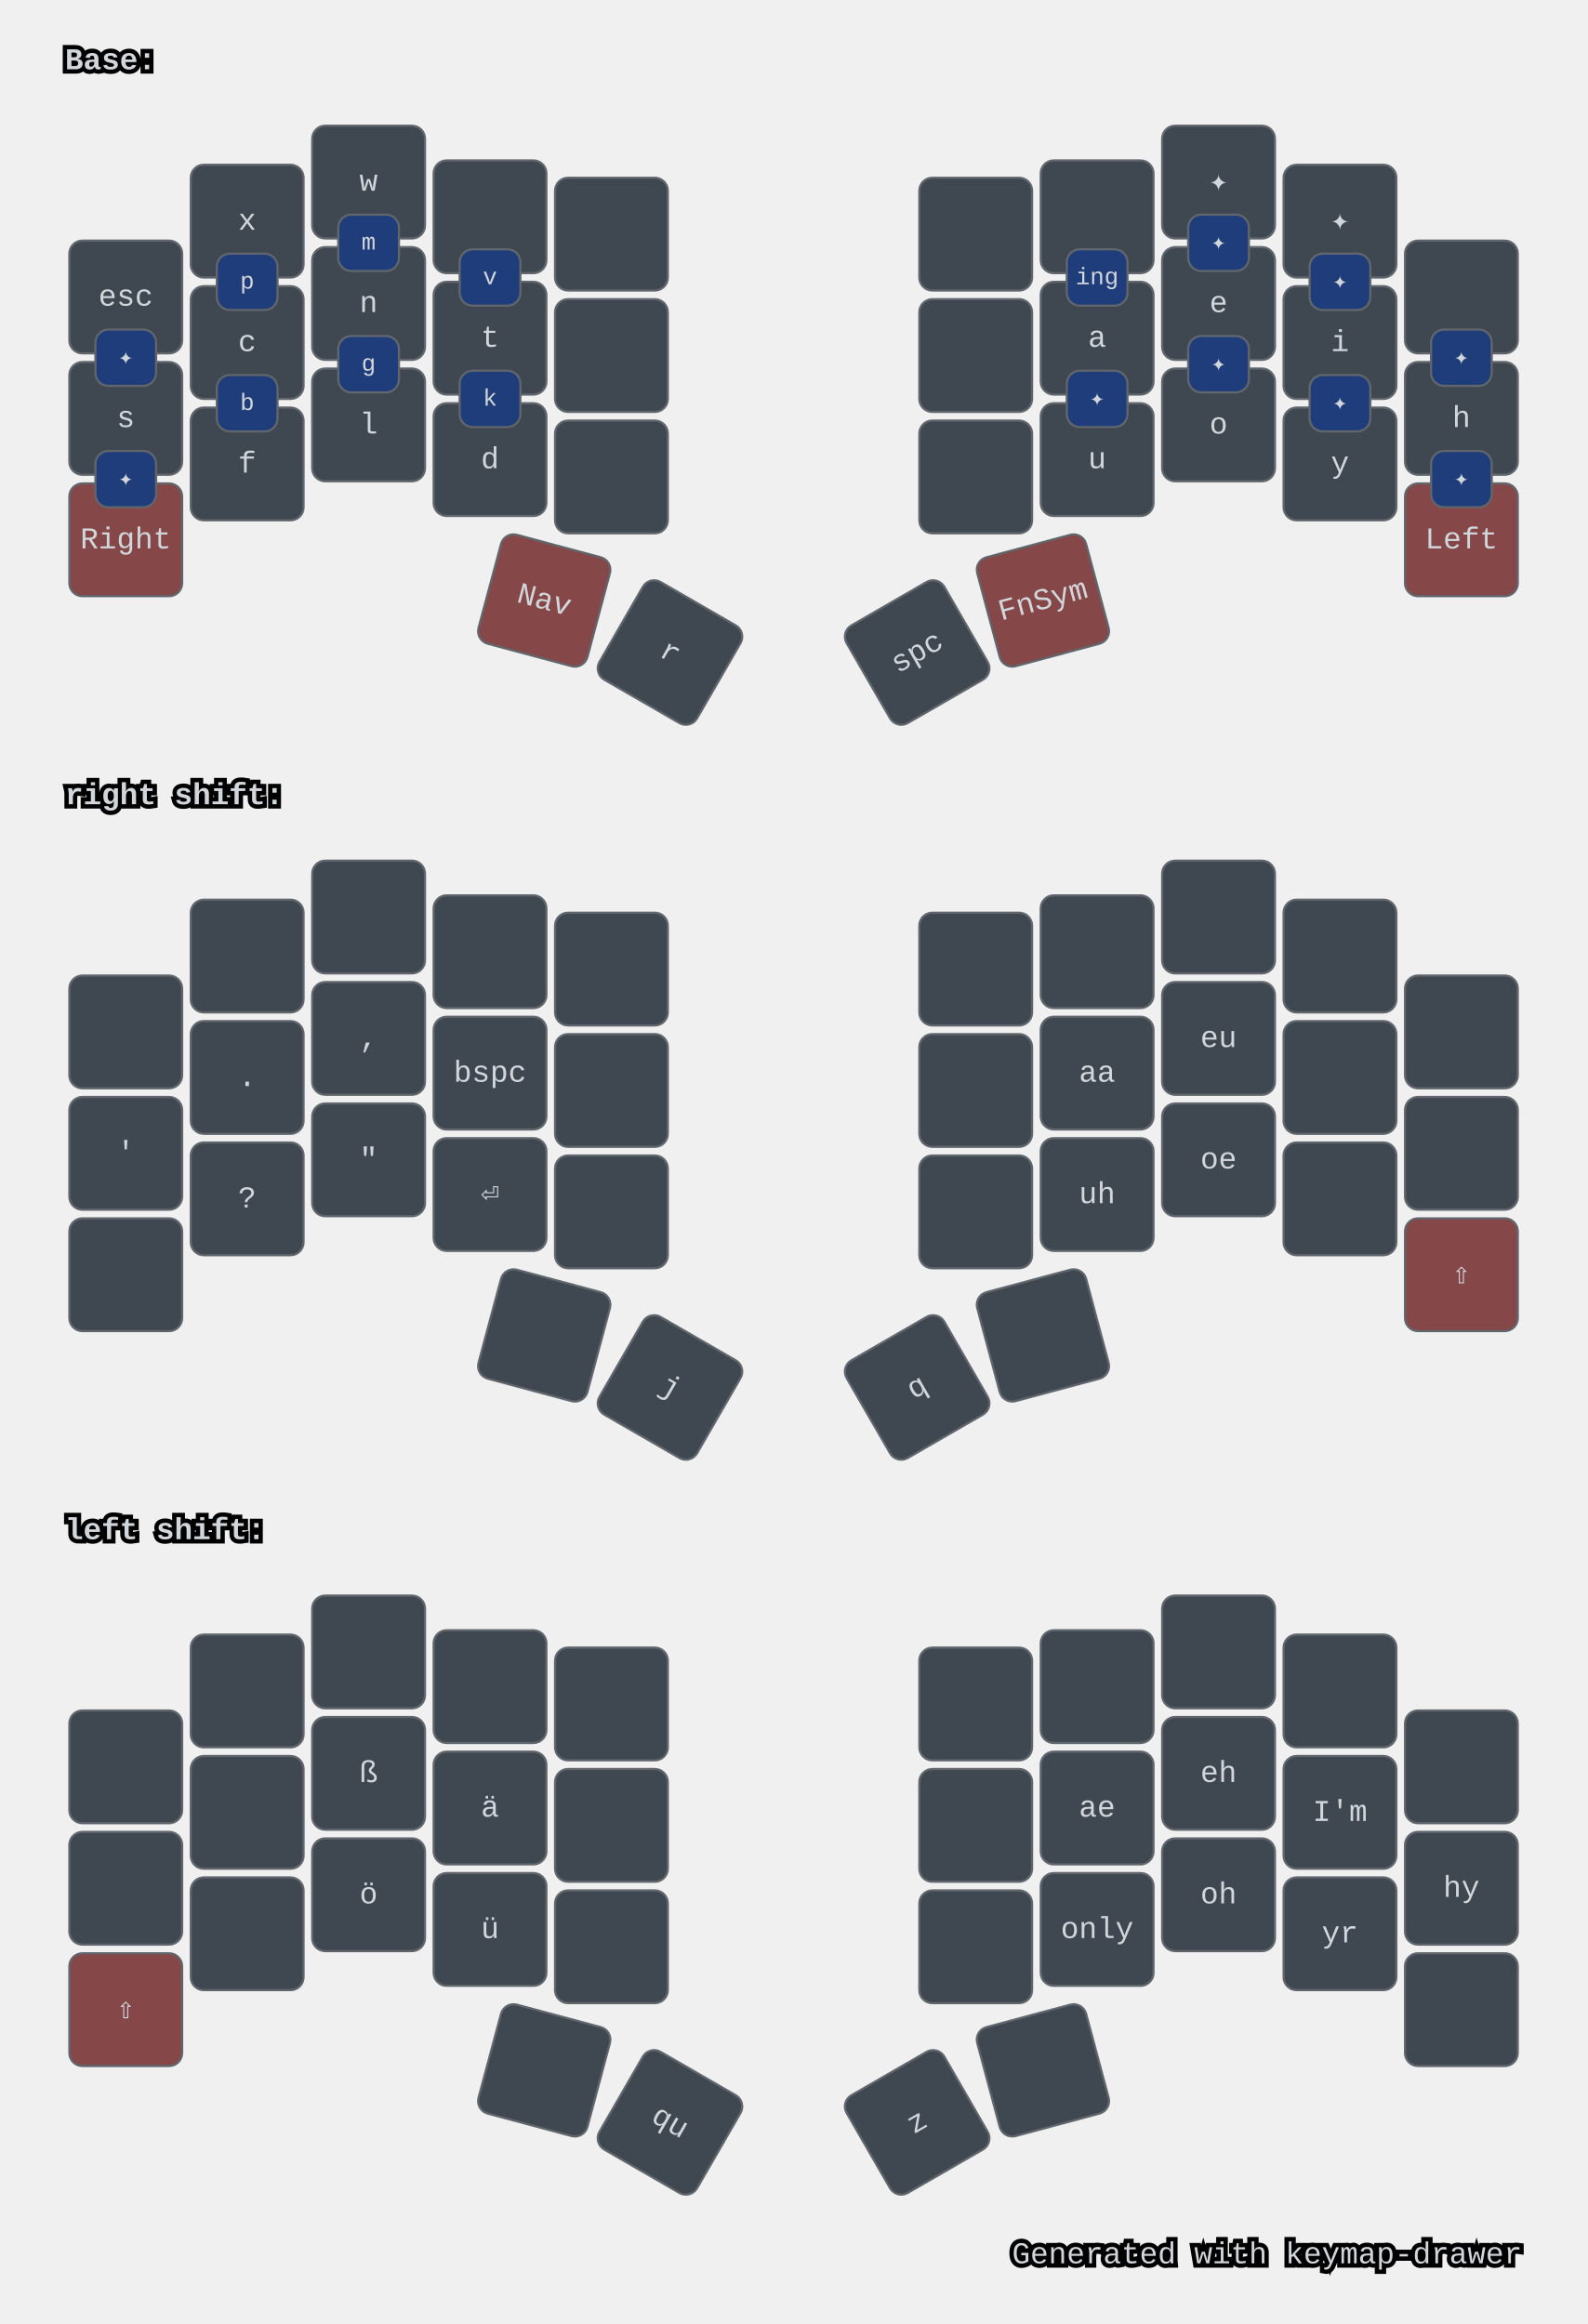
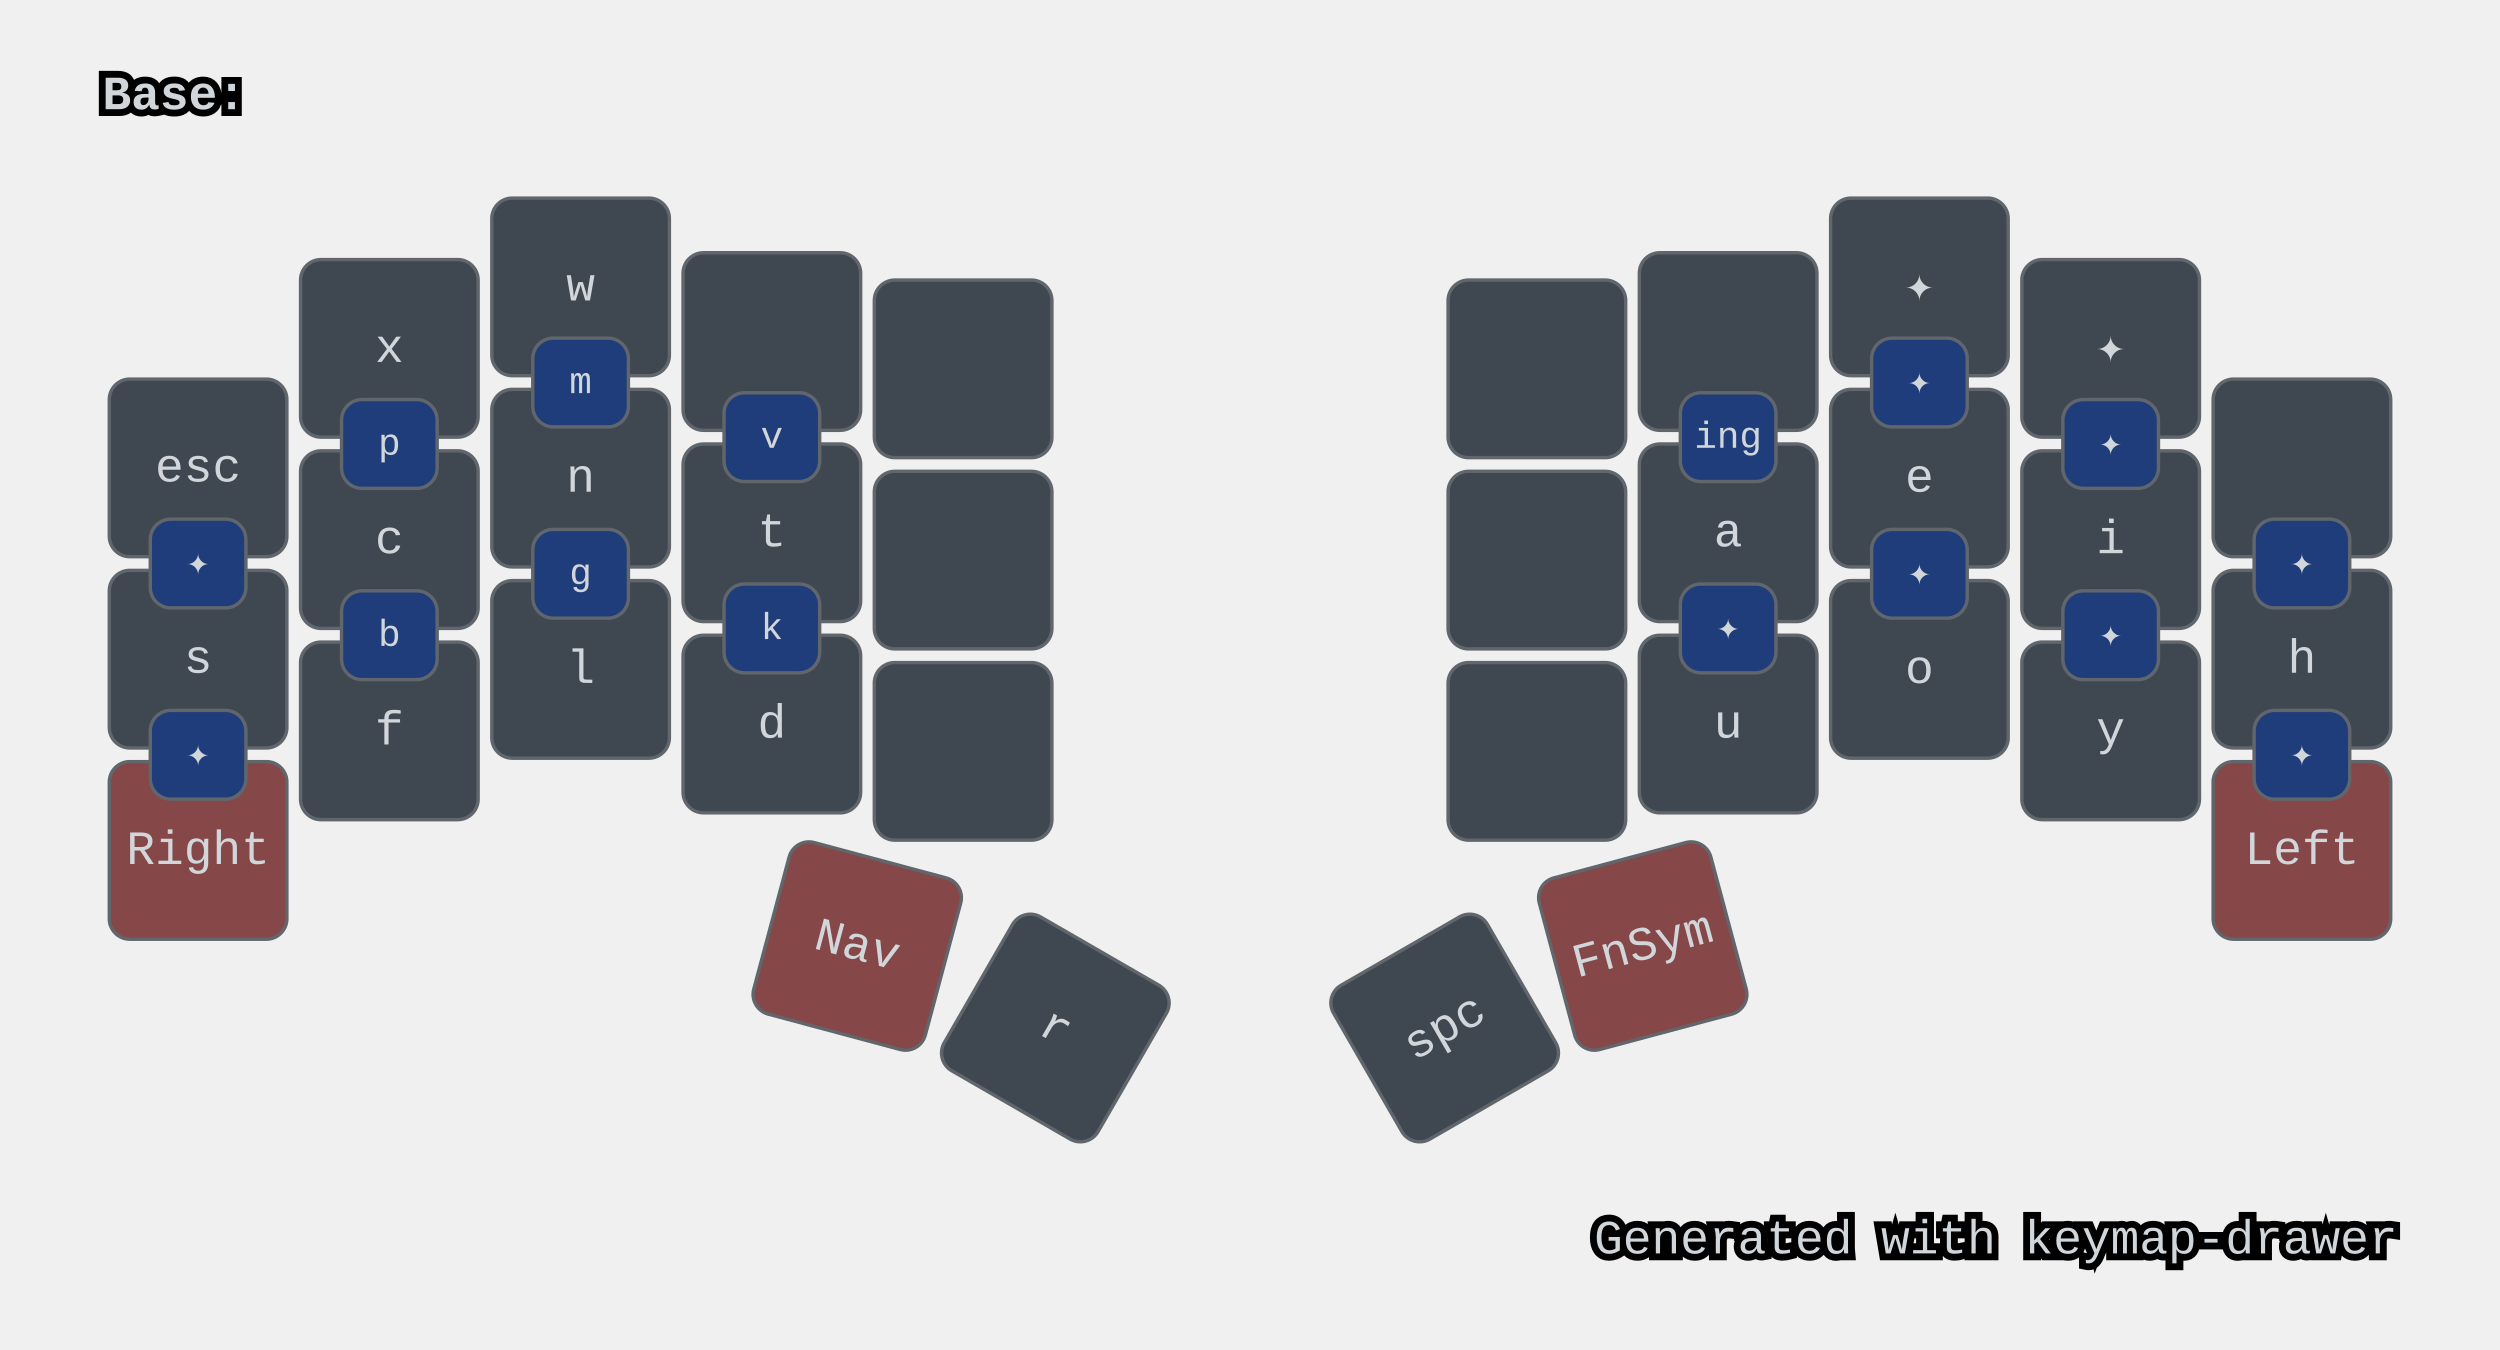
- <svg xmlns="http://www.w3.org/2000/svg" width="732" height="1072" viewBox="0 0 732 1072" class="keymap">
+ <svg xmlns="http://www.w3.org/2000/svg" width="732" height="395" viewBox="0 0 732 395" class="keymap">
  <style>/* inherit to force styles through use tags */
svg path {
    fill: inherit;
}

/* font and background color specifications */
svg.keymap {
    font-family: SFMono-Regular,Consolas,Liberation Mono,Menlo,monospace;
    font-size: 14px;
    font-kerning: normal;
    text-rendering: optimizeLegibility;
    fill: #24292e;
}

/* default key styling */
rect.key {
    fill: #f6f8fa;
}

rect.key, rect.combo {
    stroke: #c9cccf;
    stroke-width: 1;
}

/* default key side styling, only used is draw_key_sides is set */
rect.side {
    filter: brightness(90%);
}

/* color accent for combo boxes */
rect.combo, rect.combo-separate {
    fill: #cdf;
}

/* color accent for held keys */
rect.held, rect.combo.held {
    fill: #fdd;
}

/* color accent for ghost (optional) keys */
rect.ghost, rect.combo.ghost {
    stroke-dasharray: 4, 4;
    stroke-width: 2;
}

text {
    text-anchor: middle;
    dominant-baseline: middle;
}

/* styling for layer labels */
text.label {
    font-weight: bold;
    text-anchor: start;
    stroke: white;
    stroke-width: 4;
    paint-order: stroke;
}

/* styling for optional footer */
text.footer {
    text-anchor: end;
    dominant-baseline: auto;
    stroke: white;
    stroke-width: 4;
    paint-order: stroke;
}

/* styling for combo tap, and key non-tap label text */
text.combo, text.hold, text.shifted, text.left, text.right, text.tl, text.tr, text.bl, text.br {
    font-size: 11px;
}

text.hold, text.bl, text.br {
    text-anchor: middle;
    dominant-baseline: auto;
}

text.shifted, text.tl, text.tr {
    text-anchor: middle;
    dominant-baseline: hanging;
}

text.left, text.tl, text.bl {
    text-anchor: start;
}

text.right, text.tr, text.br {
    text-anchor: end;
}

text.layer-activator {
    text-decoration: underline;
}

/* styling for hold/shifted label text in combo box */
text.combo.hold, text.combo.shifted, text.combo.left, text.combo.right {
    font-size: 8px;
}

/* lighter symbol for transparent keys */
text.trans {
    fill: #7b7e81;
}

/* styling for combo dendrons */
path.combo {
    stroke-width: 1;
    stroke: gray;
    fill: none;
}

/* Start Tabler Icons Cleanup */
/* cannot use height/width with glyphs */
.icon-tabler &gt; path {
    fill: inherit;
    stroke: inherit;
    stroke-width: 2;
}
/* hide tabler's default box */
.icon-tabler &gt; path[stroke="none"][fill="none"] {
    visibility: hidden;
}
/* End Tabler Icons Cleanup */

svg.keymap { fill: #d1d6db; }
rect.key { fill: #3f4750; }
rect.key, rect.combo { stroke: #60666c; }
rect.combo, rect.combo-separate { fill: #1f3d7a; }
rect.held, rect.combo.held { fill: #854747; }
text.label, text.footer { stroke: black; }
text.trans { fill: #7e8184; }
path.combo { stroke: #7f7f7f; }
</style>
  <g transform="translate(30, 0)" class="layer-Base">
    <text x="0" y="28" class="label" id="Base">Base:</text>
    <g transform="translate(0, 56)">
      <g transform="translate(28, 81)" class="key keypos-0">
        <rect rx="6" ry="6" x="-26" y="-26" width="52" height="52" class="key" />
        <text x="0" y="0" class="key tap">esc</text>
      </g>
      <g transform="translate(84, 46)" class="key keypos-1">
        <rect rx="6" ry="6" x="-26" y="-26" width="52" height="52" class="key" />
        <text x="0" y="0" class="key tap">x</text>
      </g>
      <g transform="translate(140, 28)" class="key keypos-2">
        <rect rx="6" ry="6" x="-26" y="-26" width="52" height="52" class="key" />
        <text x="0" y="0" class="key tap">w</text>
      </g>
      <g transform="translate(196, 44)" class="key keypos-3">
        <rect rx="6" ry="6" x="-26" y="-26" width="52" height="52" class="key" />
      </g>
      <g transform="translate(252, 52)" class="key keypos-4">
        <rect rx="6" ry="6" x="-26" y="-26" width="52" height="52" class="key" />
      </g>
      <g transform="translate(420, 52)" class="key keypos-5">
        <rect rx="6" ry="6" x="-26" y="-26" width="52" height="52" class="key" />
      </g>
      <g transform="translate(476, 44)" class="key keypos-6">
        <rect rx="6" ry="6" x="-26" y="-26" width="52" height="52" class="key" />
      </g>
      <g transform="translate(532, 28)" class="key keypos-7">
        <rect rx="6" ry="6" x="-26" y="-26" width="52" height="52" class="key" />
        <text x="0" y="0" class="key tap">✦</text>
      </g>
      <g transform="translate(588, 46)" class="key keypos-8">
        <rect rx="6" ry="6" x="-26" y="-26" width="52" height="52" class="key" />
        <text x="0" y="0" class="key tap">✦</text>
      </g>
      <g transform="translate(644, 81)" class="key keypos-9">
        <rect rx="6" ry="6" x="-26" y="-26" width="52" height="52" class="key" />
      </g>
      <g transform="translate(28, 137)" class="key keypos-10">
        <rect rx="6" ry="6" x="-26" y="-26" width="52" height="52" class="key" />
        <text x="0" y="0" class="key tap">s</text>
      </g>
      <g transform="translate(84, 102)" class="key keypos-11">
        <rect rx="6" ry="6" x="-26" y="-26" width="52" height="52" class="key" />
        <text x="0" y="0" class="key tap">c</text>
      </g>
      <g transform="translate(140, 84)" class="key keypos-12">
        <rect rx="6" ry="6" x="-26" y="-26" width="52" height="52" class="key" />
        <text x="0" y="0" class="key tap">n</text>
      </g>
      <g transform="translate(196, 100)" class="key keypos-13">
        <rect rx="6" ry="6" x="-26" y="-26" width="52" height="52" class="key" />
        <text x="0" y="0" class="key tap">t</text>
      </g>
      <g transform="translate(252, 108)" class="key keypos-14">
        <rect rx="6" ry="6" x="-26" y="-26" width="52" height="52" class="key" />
      </g>
      <g transform="translate(420, 108)" class="key keypos-15">
        <rect rx="6" ry="6" x="-26" y="-26" width="52" height="52" class="key" />
      </g>
      <g transform="translate(476, 100)" class="key keypos-16">
        <rect rx="6" ry="6" x="-26" y="-26" width="52" height="52" class="key" />
        <text x="0" y="0" class="key tap">a</text>
      </g>
      <g transform="translate(532, 84)" class="key keypos-17">
        <rect rx="6" ry="6" x="-26" y="-26" width="52" height="52" class="key" />
        <text x="0" y="0" class="key tap">e</text>
      </g>
      <g transform="translate(588, 102)" class="key keypos-18">
        <rect rx="6" ry="6" x="-26" y="-26" width="52" height="52" class="key" />
        <text x="0" y="0" class="key tap">i</text>
      </g>
      <g transform="translate(644, 137)" class="key keypos-19">
        <rect rx="6" ry="6" x="-26" y="-26" width="52" height="52" class="key" />
        <text x="0" y="0" class="key tap">h</text>
      </g>
      <g transform="translate(28, 193)" class="key held keypos-20">
        <rect rx="6" ry="6" x="-26" y="-26" width="52" height="52" class="key held" />
        <text x="0" y="0" class="key held tap">Right</text>
      </g>
      <g transform="translate(84, 158)" class="key keypos-21">
        <rect rx="6" ry="6" x="-26" y="-26" width="52" height="52" class="key" />
        <text x="0" y="0" class="key tap">f</text>
      </g>
      <g transform="translate(140, 140)" class="key keypos-22">
        <rect rx="6" ry="6" x="-26" y="-26" width="52" height="52" class="key" />
        <text x="0" y="0" class="key tap">l</text>
      </g>
      <g transform="translate(196, 156)" class="key keypos-23">
        <rect rx="6" ry="6" x="-26" y="-26" width="52" height="52" class="key" />
        <text x="0" y="0" class="key tap">d</text>
      </g>
      <g transform="translate(252, 164)" class="key keypos-24">
        <rect rx="6" ry="6" x="-26" y="-26" width="52" height="52" class="key" />
      </g>
      <g transform="translate(420, 164)" class="key keypos-25">
        <rect rx="6" ry="6" x="-26" y="-26" width="52" height="52" class="key" />
      </g>
      <g transform="translate(476, 156)" class="key keypos-26">
        <rect rx="6" ry="6" x="-26" y="-26" width="52" height="52" class="key" />
        <text x="0" y="0" class="key tap">u</text>
      </g>
      <g transform="translate(532, 140)" class="key keypos-27">
        <rect rx="6" ry="6" x="-26" y="-26" width="52" height="52" class="key" />
        <text x="0" y="0" class="key tap">o</text>
      </g>
      <g transform="translate(588, 158)" class="key keypos-28">
        <rect rx="6" ry="6" x="-26" y="-26" width="52" height="52" class="key" />
        <text x="0" y="0" class="key tap">y</text>
      </g>
      <g transform="translate(644, 193)" class="key held keypos-29">
        <rect rx="6" ry="6" x="-26" y="-26" width="52" height="52" class="key held" />
        <text x="0" y="0" class="key held tap">Left</text>
      </g>
      <g transform="translate(221, 221) rotate(15.0)" class="key held keypos-30">
        <rect rx="6" ry="6" x="-26" y="-26" width="52" height="52" class="key held" />
        <text x="0" y="0" class="key held tap">Nav</text>
      </g>
      <g transform="translate(279, 245) rotate(30.0)" class="key keypos-31">
        <rect rx="6" ry="6" x="-26" y="-26" width="52" height="52" class="key" />
        <text x="0" y="0" class="key tap">r</text>
      </g>
      <g transform="translate(393, 245) rotate(-30.0)" class="key keypos-32">
        <rect rx="6" ry="6" x="-26" y="-26" width="52" height="52" class="key" />
        <text x="0" y="0" class="key tap">spc</text>
      </g>
      <g transform="translate(451, 221) rotate(-15.0)" class="key held keypos-33">
        <rect rx="6" ry="6" x="-26" y="-26" width="52" height="52" class="key held" />
        <text x="0" y="0" class="key held tap">FnSym</text>
      </g>
      <g class="combo combopos-0">
        <rect rx="6" ry="6" x="182" y="59" width="28" height="26" class="combo" />
        <text x="196" y="72" class="combo tap">v</text>
      </g>
      <g class="combo combopos-1">
        <rect rx="6" ry="6" x="182" y="115" width="28" height="26" class="combo" />
        <text x="196" y="128" class="combo tap">k</text>
      </g>
      <g class="combo combopos-2">
        <rect rx="6" ry="6" x="126" y="43" width="28" height="26" class="combo" />
        <text x="140" y="56" class="combo tap">m</text>
      </g>
      <g class="combo combopos-3">
        <rect rx="6" ry="6" x="126" y="99" width="28" height="26" class="combo" />
        <text x="140" y="112" class="combo tap">g</text>
      </g>
      <g class="combo combopos-4">
        <rect rx="6" ry="6" x="70" y="61" width="28" height="26" class="combo" />
        <text x="84" y="74" class="combo tap">p</text>
      </g>
      <g class="combo combopos-5">
        <rect rx="6" ry="6" x="70" y="117" width="28" height="26" class="combo" />
        <text x="84" y="130" class="combo tap">b</text>
      </g>
      <g class="combo combopos-6">
        <rect rx="6" ry="6" x="14" y="96" width="28" height="26" class="combo" />
        <text x="28" y="109" class="combo tap">✦</text>
      </g>
      <g class="combo combopos-7">
        <rect rx="6" ry="6" x="14" y="152" width="28" height="26" class="combo" />
        <text x="28" y="165" class="combo tap">✦</text>
      </g>
      <g class="combo combopos-8">
        <rect rx="6" ry="6" x="462" y="59" width="28" height="26" class="combo" />
        <text x="476" y="72" class="combo tap">ing</text>
      </g>
      <g class="combo combopos-9">
        <rect rx="6" ry="6" x="462" y="115" width="28" height="26" class="combo" />
        <text x="476" y="128" class="combo tap">✦</text>
      </g>
      <g class="combo combopos-10">
        <rect rx="6" ry="6" x="518" y="43" width="28" height="26" class="combo" />
        <text x="532" y="56" class="combo tap">✦</text>
      </g>
      <g class="combo combopos-11">
        <rect rx="6" ry="6" x="518" y="99" width="28" height="26" class="combo" />
        <text x="532" y="112" class="combo tap">✦</text>
      </g>
      <g class="combo combopos-12">
        <rect rx="6" ry="6" x="574" y="61" width="28" height="26" class="combo" />
        <text x="588" y="74" class="combo tap">✦</text>
      </g>
      <g class="combo combopos-13">
        <rect rx="6" ry="6" x="574" y="117" width="28" height="26" class="combo" />
        <text x="588" y="130" class="combo tap">✦</text>
      </g>
      <g class="combo combopos-14">
        <rect rx="6" ry="6" x="630" y="96" width="28" height="26" class="combo" />
        <text x="644" y="109" class="combo tap">✦</text>
      </g>
      <g class="combo combopos-15">
        <rect rx="6" ry="6" x="630" y="152" width="28" height="26" class="combo" />
        <text x="644" y="165" class="combo tap">✦</text>
      </g>
    </g>
  </g>
-   <g transform="translate(30, 339)" class="layer-right shift">
-     <text x="0" y="28" class="label" id="right-shift">right shift:</text>
-     <g transform="translate(0, 56)">
-       <g transform="translate(28, 81)" class="key keypos-0">
-         <rect rx="6" ry="6" x="-26" y="-26" width="52" height="52" class="key" />
-       </g>
-       <g transform="translate(84, 46)" class="key keypos-1">
-         <rect rx="6" ry="6" x="-26" y="-26" width="52" height="52" class="key" />
-       </g>
-       <g transform="translate(140, 28)" class="key keypos-2">
-         <rect rx="6" ry="6" x="-26" y="-26" width="52" height="52" class="key" />
-       </g>
-       <g transform="translate(196, 44)" class="key keypos-3">
-         <rect rx="6" ry="6" x="-26" y="-26" width="52" height="52" class="key" />
-       </g>
-       <g transform="translate(252, 52)" class="key keypos-4">
-         <rect rx="6" ry="6" x="-26" y="-26" width="52" height="52" class="key" />
-       </g>
-       <g transform="translate(420, 52)" class="key keypos-5">
-         <rect rx="6" ry="6" x="-26" y="-26" width="52" height="52" class="key" />
-       </g>
-       <g transform="translate(476, 44)" class="key keypos-6">
-         <rect rx="6" ry="6" x="-26" y="-26" width="52" height="52" class="key" />
-       </g>
-       <g transform="translate(532, 28)" class="key keypos-7">
-         <rect rx="6" ry="6" x="-26" y="-26" width="52" height="52" class="key" />
-       </g>
-       <g transform="translate(588, 46)" class="key keypos-8">
-         <rect rx="6" ry="6" x="-26" y="-26" width="52" height="52" class="key" />
-       </g>
-       <g transform="translate(644, 81)" class="key keypos-9">
-         <rect rx="6" ry="6" x="-26" y="-26" width="52" height="52" class="key" />
-       </g>
-       <g transform="translate(28, 137)" class="key keypos-10">
-         <rect rx="6" ry="6" x="-26" y="-26" width="52" height="52" class="key" />
-         <text x="0" y="0" class="key tap">'</text>
-       </g>
-       <g transform="translate(84, 102)" class="key keypos-11">
-         <rect rx="6" ry="6" x="-26" y="-26" width="52" height="52" class="key" />
-         <text x="0" y="0" class="key tap">.</text>
-       </g>
-       <g transform="translate(140, 84)" class="key keypos-12">
-         <rect rx="6" ry="6" x="-26" y="-26" width="52" height="52" class="key" />
-         <text x="0" y="0" class="key tap">,</text>
-       </g>
-       <g transform="translate(196, 100)" class="key keypos-13">
-         <rect rx="6" ry="6" x="-26" y="-26" width="52" height="52" class="key" />
-         <text x="0" y="0" class="key tap">bspc</text>
-       </g>
-       <g transform="translate(252, 108)" class="key keypos-14">
-         <rect rx="6" ry="6" x="-26" y="-26" width="52" height="52" class="key" />
-       </g>
-       <g transform="translate(420, 108)" class="key keypos-15">
-         <rect rx="6" ry="6" x="-26" y="-26" width="52" height="52" class="key" />
-       </g>
-       <g transform="translate(476, 100)" class="key keypos-16">
-         <rect rx="6" ry="6" x="-26" y="-26" width="52" height="52" class="key" />
-         <text x="0" y="0" class="key tap">aa</text>
-       </g>
-       <g transform="translate(532, 84)" class="key keypos-17">
-         <rect rx="6" ry="6" x="-26" y="-26" width="52" height="52" class="key" />
-         <text x="0" y="0" class="key tap">eu</text>
-       </g>
-       <g transform="translate(588, 102)" class="key keypos-18">
-         <rect rx="6" ry="6" x="-26" y="-26" width="52" height="52" class="key" />
-       </g>
-       <g transform="translate(644, 137)" class="key keypos-19">
-         <rect rx="6" ry="6" x="-26" y="-26" width="52" height="52" class="key" />
-       </g>
-       <g transform="translate(28, 193)" class="key keypos-20">
-         <rect rx="6" ry="6" x="-26" y="-26" width="52" height="52" class="key" />
-       </g>
-       <g transform="translate(84, 158)" class="key keypos-21">
-         <rect rx="6" ry="6" x="-26" y="-26" width="52" height="52" class="key" />
-         <text x="0" y="0" class="key tap">?</text>
-       </g>
-       <g transform="translate(140, 140)" class="key keypos-22">
-         <rect rx="6" ry="6" x="-26" y="-26" width="52" height="52" class="key" />
-         <text x="0" y="0" class="key tap">"</text>
-       </g>
-       <g transform="translate(196, 156)" class="key keypos-23">
-         <rect rx="6" ry="6" x="-26" y="-26" width="52" height="52" class="key" />
-         <text x="0" y="0" class="key tap">⏎</text>
-       </g>
-       <g transform="translate(252, 164)" class="key keypos-24">
-         <rect rx="6" ry="6" x="-26" y="-26" width="52" height="52" class="key" />
-       </g>
-       <g transform="translate(420, 164)" class="key keypos-25">
-         <rect rx="6" ry="6" x="-26" y="-26" width="52" height="52" class="key" />
-       </g>
-       <g transform="translate(476, 156)" class="key keypos-26">
-         <rect rx="6" ry="6" x="-26" y="-26" width="52" height="52" class="key" />
-         <text x="0" y="0" class="key tap">uh</text>
-       </g>
-       <g transform="translate(532, 140)" class="key keypos-27">
-         <rect rx="6" ry="6" x="-26" y="-26" width="52" height="52" class="key" />
-         <text x="0" y="0" class="key tap">oe</text>
-       </g>
-       <g transform="translate(588, 158)" class="key keypos-28">
-         <rect rx="6" ry="6" x="-26" y="-26" width="52" height="52" class="key" />
-       </g>
-       <g transform="translate(644, 193)" class="key held keypos-29">
-         <rect rx="6" ry="6" x="-26" y="-26" width="52" height="52" class="key held" />
-         <text x="0" y="0" class="key held tap">⇧</text>
-       </g>
-       <g transform="translate(221, 221) rotate(15.0)" class="key keypos-30">
-         <rect rx="6" ry="6" x="-26" y="-26" width="52" height="52" class="key" />
-       </g>
-       <g transform="translate(279, 245) rotate(30.0)" class="key keypos-31">
-         <rect rx="6" ry="6" x="-26" y="-26" width="52" height="52" class="key" />
-         <text x="0" y="0" class="key tap">j</text>
-       </g>
-       <g transform="translate(393, 245) rotate(-30.0)" class="key keypos-32">
-         <rect rx="6" ry="6" x="-26" y="-26" width="52" height="52" class="key" />
-         <text x="0" y="0" class="key tap">q</text>
-       </g>
-       <g transform="translate(451, 221) rotate(-15.0)" class="key keypos-33">
-         <rect rx="6" ry="6" x="-26" y="-26" width="52" height="52" class="key" />
-       </g>
-     </g>
-   </g>
-   <g transform="translate(30, 678)" class="layer-left shift">
-     <text x="0" y="28" class="label" id="left-shift">left shift:</text>
-     <g transform="translate(0, 56)">
-       <g transform="translate(28, 81)" class="key keypos-0">
-         <rect rx="6" ry="6" x="-26" y="-26" width="52" height="52" class="key" />
-       </g>
-       <g transform="translate(84, 46)" class="key keypos-1">
-         <rect rx="6" ry="6" x="-26" y="-26" width="52" height="52" class="key" />
-       </g>
-       <g transform="translate(140, 28)" class="key keypos-2">
-         <rect rx="6" ry="6" x="-26" y="-26" width="52" height="52" class="key" />
-       </g>
-       <g transform="translate(196, 44)" class="key keypos-3">
-         <rect rx="6" ry="6" x="-26" y="-26" width="52" height="52" class="key" />
-       </g>
-       <g transform="translate(252, 52)" class="key keypos-4">
-         <rect rx="6" ry="6" x="-26" y="-26" width="52" height="52" class="key" />
-       </g>
-       <g transform="translate(420, 52)" class="key keypos-5">
-         <rect rx="6" ry="6" x="-26" y="-26" width="52" height="52" class="key" />
-       </g>
-       <g transform="translate(476, 44)" class="key keypos-6">
-         <rect rx="6" ry="6" x="-26" y="-26" width="52" height="52" class="key" />
-       </g>
-       <g transform="translate(532, 28)" class="key keypos-7">
-         <rect rx="6" ry="6" x="-26" y="-26" width="52" height="52" class="key" />
-       </g>
-       <g transform="translate(588, 46)" class="key keypos-8">
-         <rect rx="6" ry="6" x="-26" y="-26" width="52" height="52" class="key" />
-       </g>
-       <g transform="translate(644, 81)" class="key keypos-9">
-         <rect rx="6" ry="6" x="-26" y="-26" width="52" height="52" class="key" />
-       </g>
-       <g transform="translate(28, 137)" class="key keypos-10">
-         <rect rx="6" ry="6" x="-26" y="-26" width="52" height="52" class="key" />
-       </g>
-       <g transform="translate(84, 102)" class="key keypos-11">
-         <rect rx="6" ry="6" x="-26" y="-26" width="52" height="52" class="key" />
-       </g>
-       <g transform="translate(140, 84)" class="key keypos-12">
-         <rect rx="6" ry="6" x="-26" y="-26" width="52" height="52" class="key" />
-         <text x="0" y="0" class="key tap">ß</text>
-       </g>
-       <g transform="translate(196, 100)" class="key keypos-13">
-         <rect rx="6" ry="6" x="-26" y="-26" width="52" height="52" class="key" />
-         <text x="0" y="0" class="key tap">ä</text>
-       </g>
-       <g transform="translate(252, 108)" class="key keypos-14">
-         <rect rx="6" ry="6" x="-26" y="-26" width="52" height="52" class="key" />
-       </g>
-       <g transform="translate(420, 108)" class="key keypos-15">
-         <rect rx="6" ry="6" x="-26" y="-26" width="52" height="52" class="key" />
-       </g>
-       <g transform="translate(476, 100)" class="key keypos-16">
-         <rect rx="6" ry="6" x="-26" y="-26" width="52" height="52" class="key" />
-         <text x="0" y="0" class="key tap">ae</text>
-       </g>
-       <g transform="translate(532, 84)" class="key keypos-17">
-         <rect rx="6" ry="6" x="-26" y="-26" width="52" height="52" class="key" />
-         <text x="0" y="0" class="key tap">eh</text>
-       </g>
-       <g transform="translate(588, 102)" class="key keypos-18">
-         <rect rx="6" ry="6" x="-26" y="-26" width="52" height="52" class="key" />
-         <text x="0" y="0" class="key tap">I'm</text>
-       </g>
-       <g transform="translate(644, 137)" class="key keypos-19">
-         <rect rx="6" ry="6" x="-26" y="-26" width="52" height="52" class="key" />
-         <text x="0" y="0" class="key tap">hy</text>
-       </g>
-       <g transform="translate(28, 193)" class="key held keypos-20">
-         <rect rx="6" ry="6" x="-26" y="-26" width="52" height="52" class="key held" />
-         <text x="0" y="0" class="key held tap">⇧</text>
-       </g>
-       <g transform="translate(84, 158)" class="key keypos-21">
-         <rect rx="6" ry="6" x="-26" y="-26" width="52" height="52" class="key" />
-       </g>
-       <g transform="translate(140, 140)" class="key keypos-22">
-         <rect rx="6" ry="6" x="-26" y="-26" width="52" height="52" class="key" />
-         <text x="0" y="0" class="key tap">ö</text>
-       </g>
-       <g transform="translate(196, 156)" class="key keypos-23">
-         <rect rx="6" ry="6" x="-26" y="-26" width="52" height="52" class="key" />
-         <text x="0" y="0" class="key tap">ü</text>
-       </g>
-       <g transform="translate(252, 164)" class="key keypos-24">
-         <rect rx="6" ry="6" x="-26" y="-26" width="52" height="52" class="key" />
-       </g>
-       <g transform="translate(420, 164)" class="key keypos-25">
-         <rect rx="6" ry="6" x="-26" y="-26" width="52" height="52" class="key" />
-       </g>
-       <g transform="translate(476, 156)" class="key keypos-26">
-         <rect rx="6" ry="6" x="-26" y="-26" width="52" height="52" class="key" />
-         <text x="0" y="0" class="key tap">only</text>
-       </g>
-       <g transform="translate(532, 140)" class="key keypos-27">
-         <rect rx="6" ry="6" x="-26" y="-26" width="52" height="52" class="key" />
-         <text x="0" y="0" class="key tap">oh</text>
-       </g>
-       <g transform="translate(588, 158)" class="key keypos-28">
-         <rect rx="6" ry="6" x="-26" y="-26" width="52" height="52" class="key" />
-         <text x="0" y="0" class="key tap">yr</text>
-       </g>
-       <g transform="translate(644, 193)" class="key keypos-29">
-         <rect rx="6" ry="6" x="-26" y="-26" width="52" height="52" class="key" />
-       </g>
-       <g transform="translate(221, 221) rotate(15.0)" class="key keypos-30">
-         <rect rx="6" ry="6" x="-26" y="-26" width="52" height="52" class="key" />
-       </g>
-       <g transform="translate(279, 245) rotate(30.0)" class="key keypos-31">
-         <rect rx="6" ry="6" x="-26" y="-26" width="52" height="52" class="key" />
-         <text x="0" y="0" class="key tap">qu</text>
-       </g>
-       <g transform="translate(393, 245) rotate(-30.0)" class="key keypos-32">
-         <rect rx="6" ry="6" x="-26" y="-26" width="52" height="52" class="key" />
-         <text x="0" y="0" class="key tap">z</text>
-       </g>
-       <g transform="translate(451, 221) rotate(-15.0)" class="key keypos-33">
-         <rect rx="6" ry="6" x="-26" y="-26" width="52" height="52" class="key" />
-       </g>
-     </g>
-   </g>
-   <text x="702.0" y="1044.0" class="footer">Generated with <a href="https://github.com/caksoylar/keymap-drawer">keymap-drawer</a>
+   <text x="702.0" y="367.0" class="footer">Generated with <a href="https://github.com/caksoylar/keymap-drawer">keymap-drawer</a>
  </text>
</svg>
